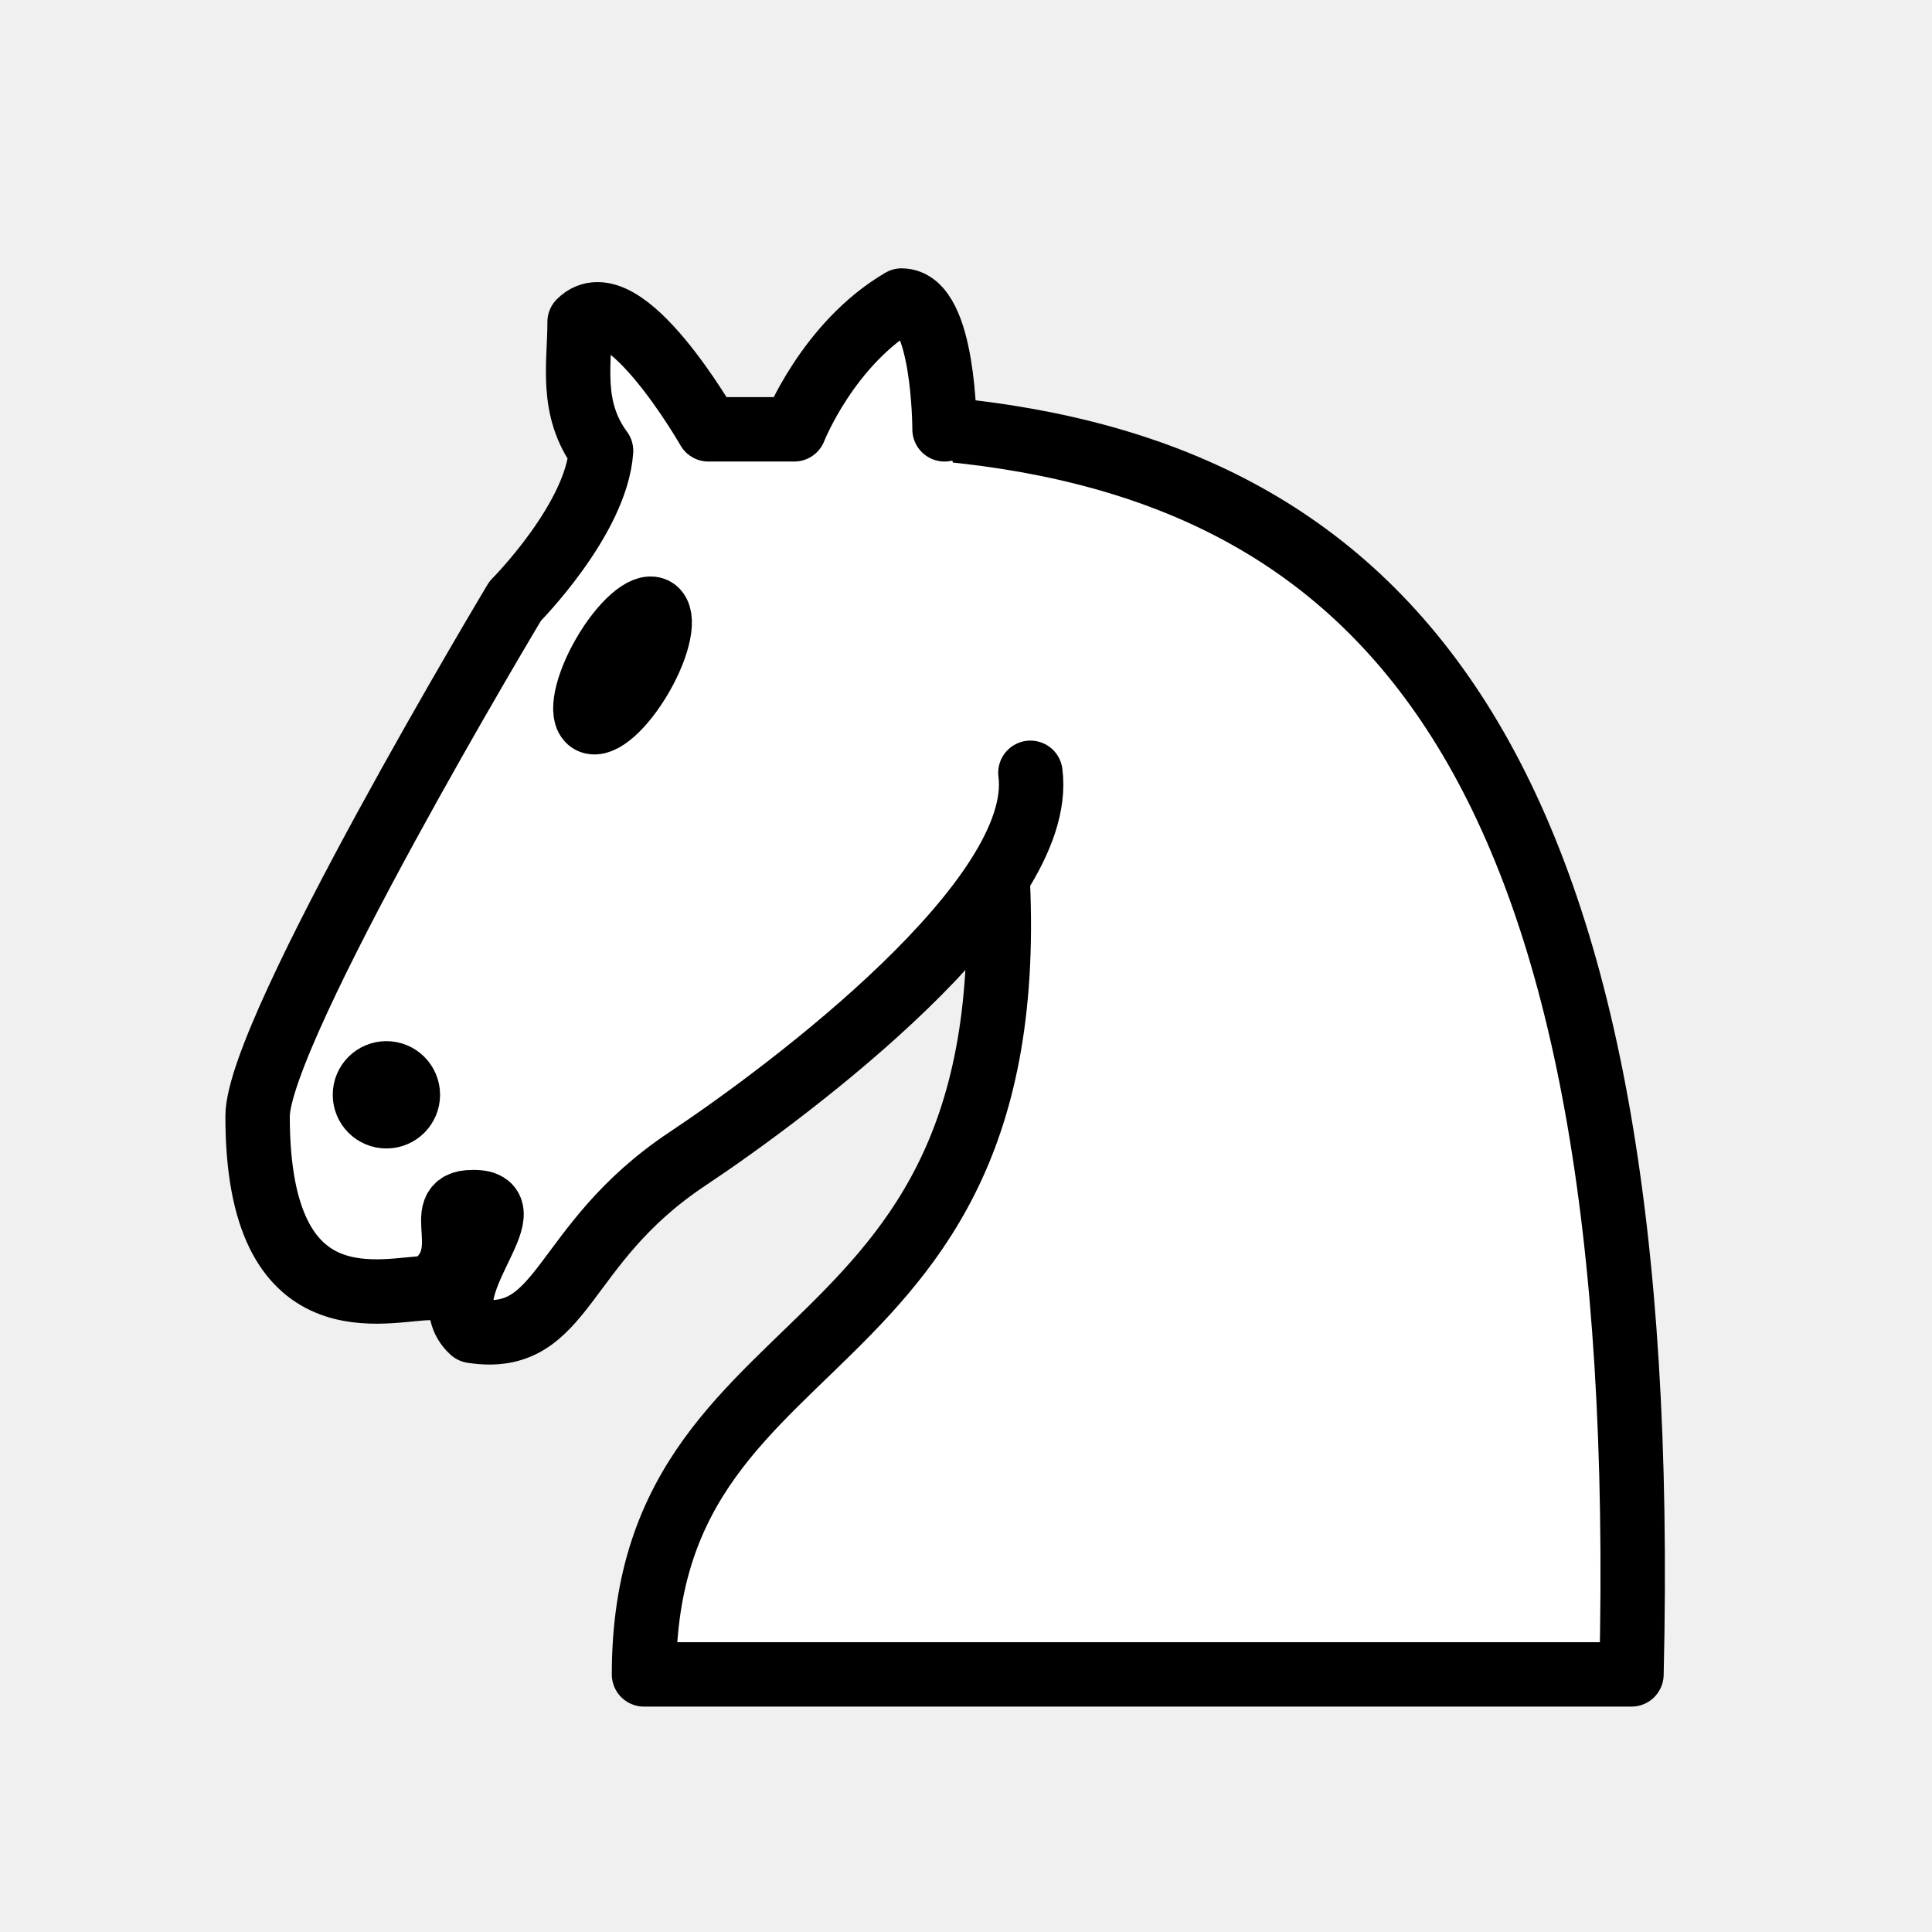
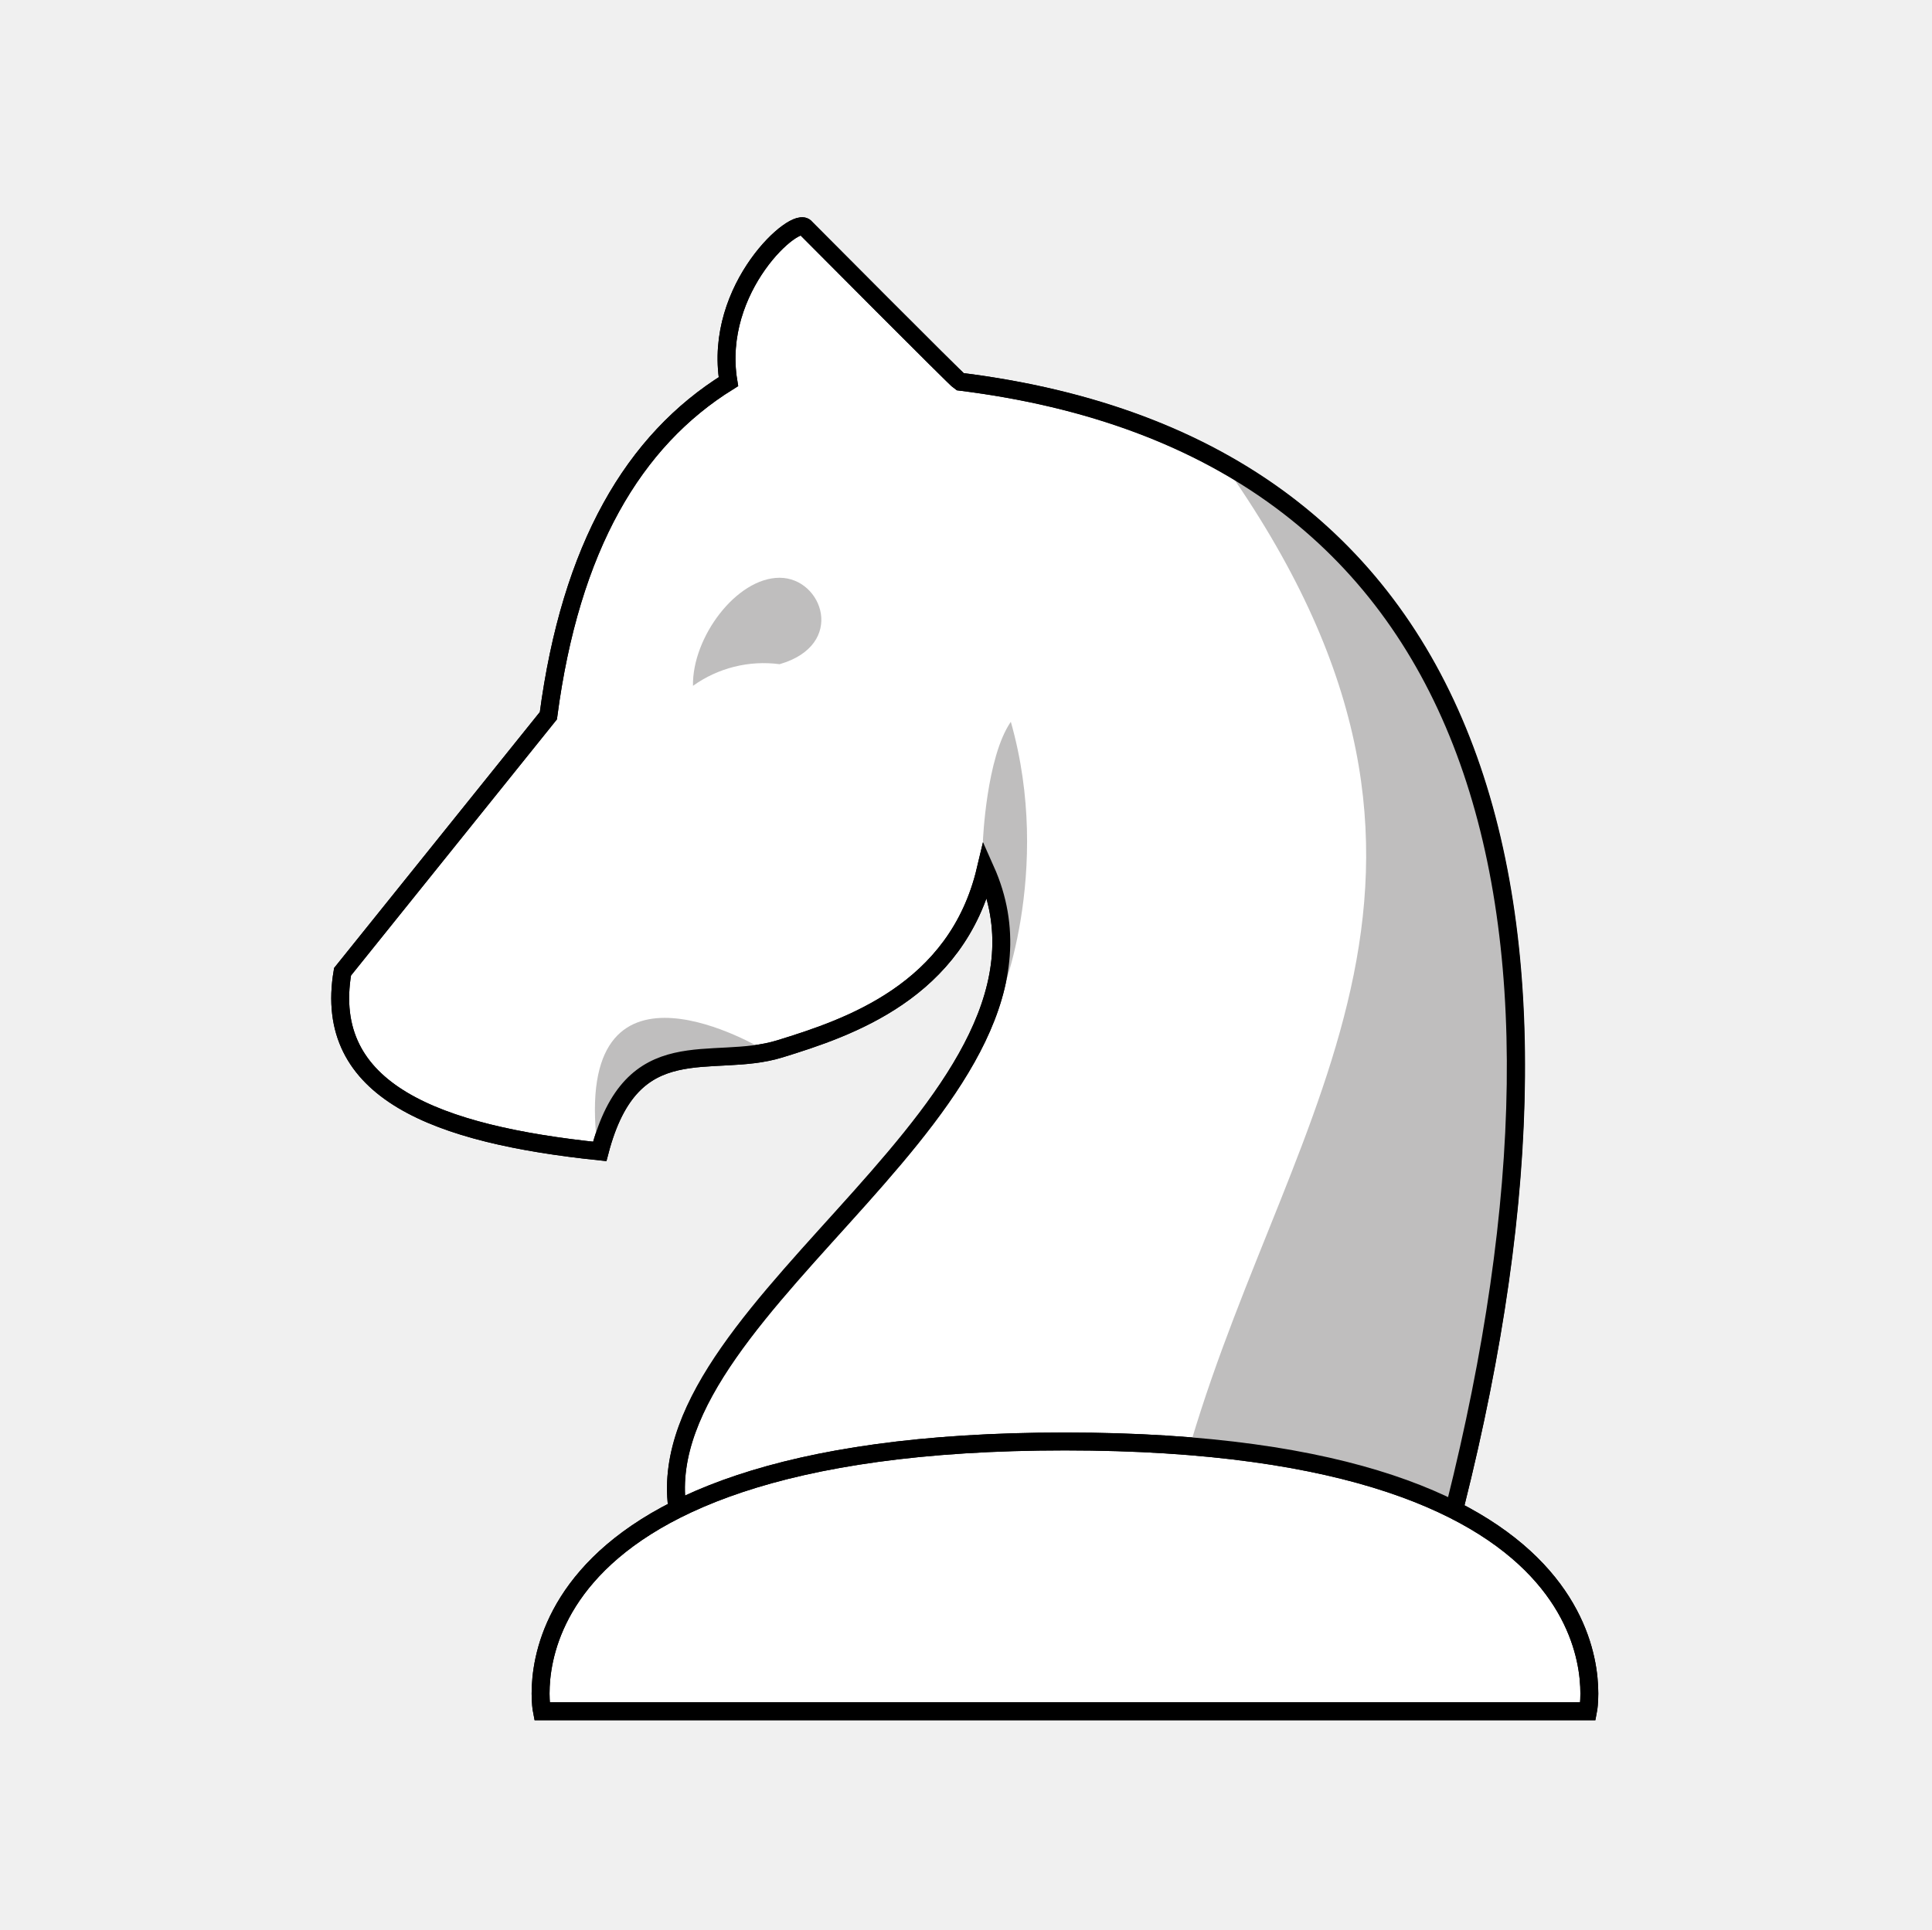
- <svg xmlns="http://www.w3.org/2000/svg" version="1.1" width="45" height="45">
-   <g style="opacity:1; fill:none; fill-opacity:1; fill-rule:evenodd; stroke:#000000; stroke-width:1.5; stroke-linecap:round;stroke-linejoin:round;stroke-miterlimit:4; stroke-dasharray:none; stroke-opacity:1;">
-     <path d="M 22,10 C 32.5,11 38.5,18 38,39 L 15,39 C 15,30 25,32.5 23,18" style="fill:#ffffff; stroke:#000000;" />
-     <path d="M 24,18 C 24.38,20.91 18.45,25.37 16,27 C 13,29 13.18,31.34 11,31 C 9.958,30.06 12.41,27.96 11,28 C 10,28 11.19,29.23 10,30 C 9,30 5.997,31 6,26 C 6,24 12,14 12,14 C 12,14 13.89,12.1 14,10.5 C 13.27,9.506 13.5,8.5 13.5,7.5 C 14.5,6.5 16.5,10 16.5,10 L 18.5,10 C 18.5,10 19.28,8.008 21,7 C 22,7 22,10 22,10" style="fill:#ffffff; stroke:#000000;" />
-     <path d="M 9.5 25.5 A 0.5 0.5 0 1 1 8.5,25.5 A 0.5 0.5 0 1 1 9.5 25.5 z" style="fill:#000000; stroke:#000000;" />
-     <path d="M 15 15.5 A 0.5 1.5 0 1 1  14,15.5 A 0.5 1.5 0 1 1  15 15.5 z" transform="matrix(0.866,0.5,-0.5,0.866,9.693,-5.173)" style="fill:#000000; stroke:#000000;" />
+ <svg xmlns="http://www.w3.org/2000/svg" viewBox="0 0 107.95 107.84">
+   <defs>
+     <style>.cls-1{fill:#fff;}.cls-1,.cls-3{stroke:#000;stroke-miterlimit:10;}.cls-2{fill:#bfbebe;}.cls-3{fill:none;}</style>
+   </defs>
+   <g id="white">
+     <g id="knight_copy_2" data-name="knight copy 2">
+       <path class="cls-1" d="M37.83,84.15l43.11,1.43C90,51.15,83.44,25,53.63,21.33c-.17-.1-8.62-8.6-8.62-8.6-.49-.75-5.17,3.33-4.31,8.6C35.4,24.62,31.88,30.58,30.64,40L19.14,54.31C18,61,24.41,63.4,33.51,64.35c1.81-6.92,6.23-4.55,10.06-5.73s9.89-3.2,11.5-10C60.82,61.48,36.39,72.68,37.83,84.15Z" />
+       <path class="cls-1" d="M30.28,95.64H88.73s3-15.08-29.23-15.08S30.28,95.64,30.28,95.64Z" />
+       <path class="cls-2" d="M67.87,25.24c16.82,23.14,4.33,36.37-1.31,55.32,6.16.39,9.48,1.61,15.16,3.93C80.92,84.45,95.4,41.24,67.87,25.24Z" />
+       <path class="cls-2" d="M56.48,40.34c2.37,8.33-.62,15.88-.86,15.88v-5L54.92,47S55.11,42.32,56.48,40.34Z" />
+       <path class="cls-2" d="M33.31,63.46c1.85-4.12,3.31-3.82,9.31-4.82C42.62,58.64,32.3,52.4,33.31,63.46Z" />
+       <path class="cls-3" d="M81.32,84.1C89.77,50.4,83,25,53.63,21.33c-.17-.1-8.62-8.6-8.62-8.6-.49-.75-5.17,3.33-4.31,8.6C35.4,24.62,31.88,30.58,30.64,40L19.14,54.31C18,61,24.41,63.4,33.51,64.35c1.81-6.92,6.23-4.55,10.06-5.73s9.89-3.2,11.5-10c5.75,12.9-18.68,24.1-17.24,35.57" />
+       <path class="cls-3" d="M30.28,95.64H88.73s3-15.08-29.23-15.08S30.28,95.64,30.28,95.64Z" />
+       <path class="cls-2" d="M38.72,38.33a6.78,6.78,0,0,1,4.84-1.21c3.74-1.08,2.41-4.83,0-4.83S38.67,35.62,38.72,38.33Z" />
+     </g>
  </g>
</svg>
